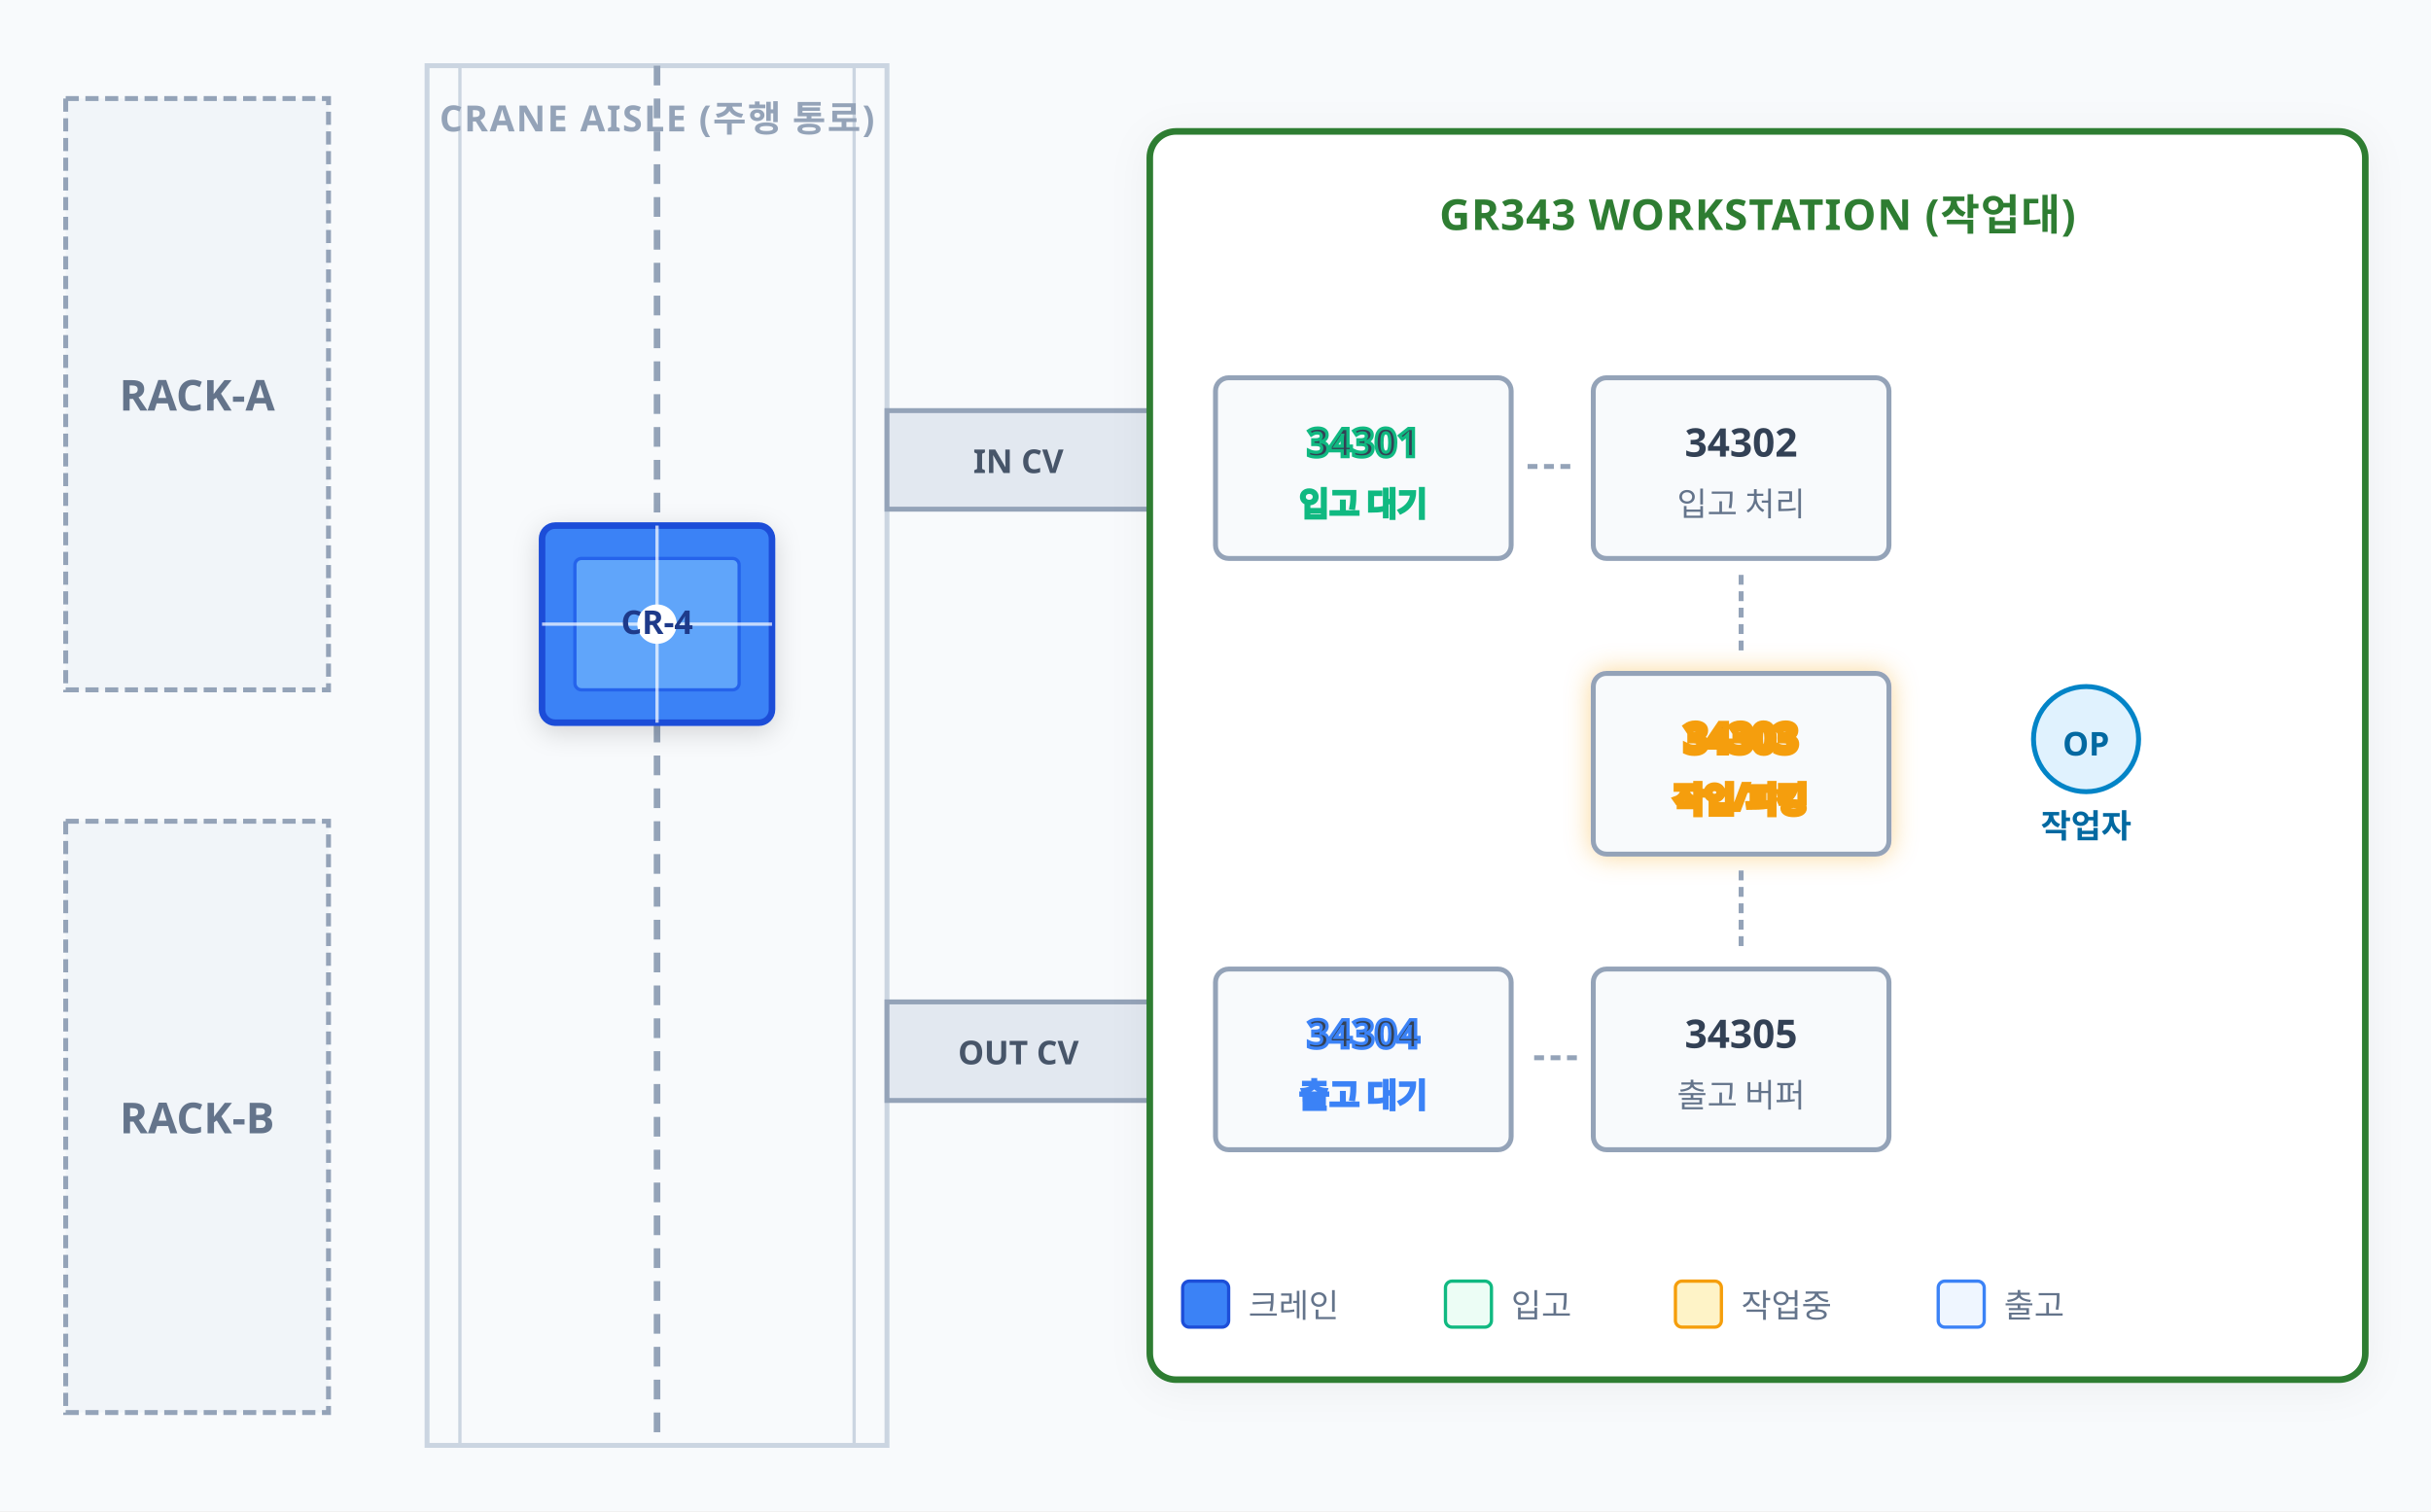
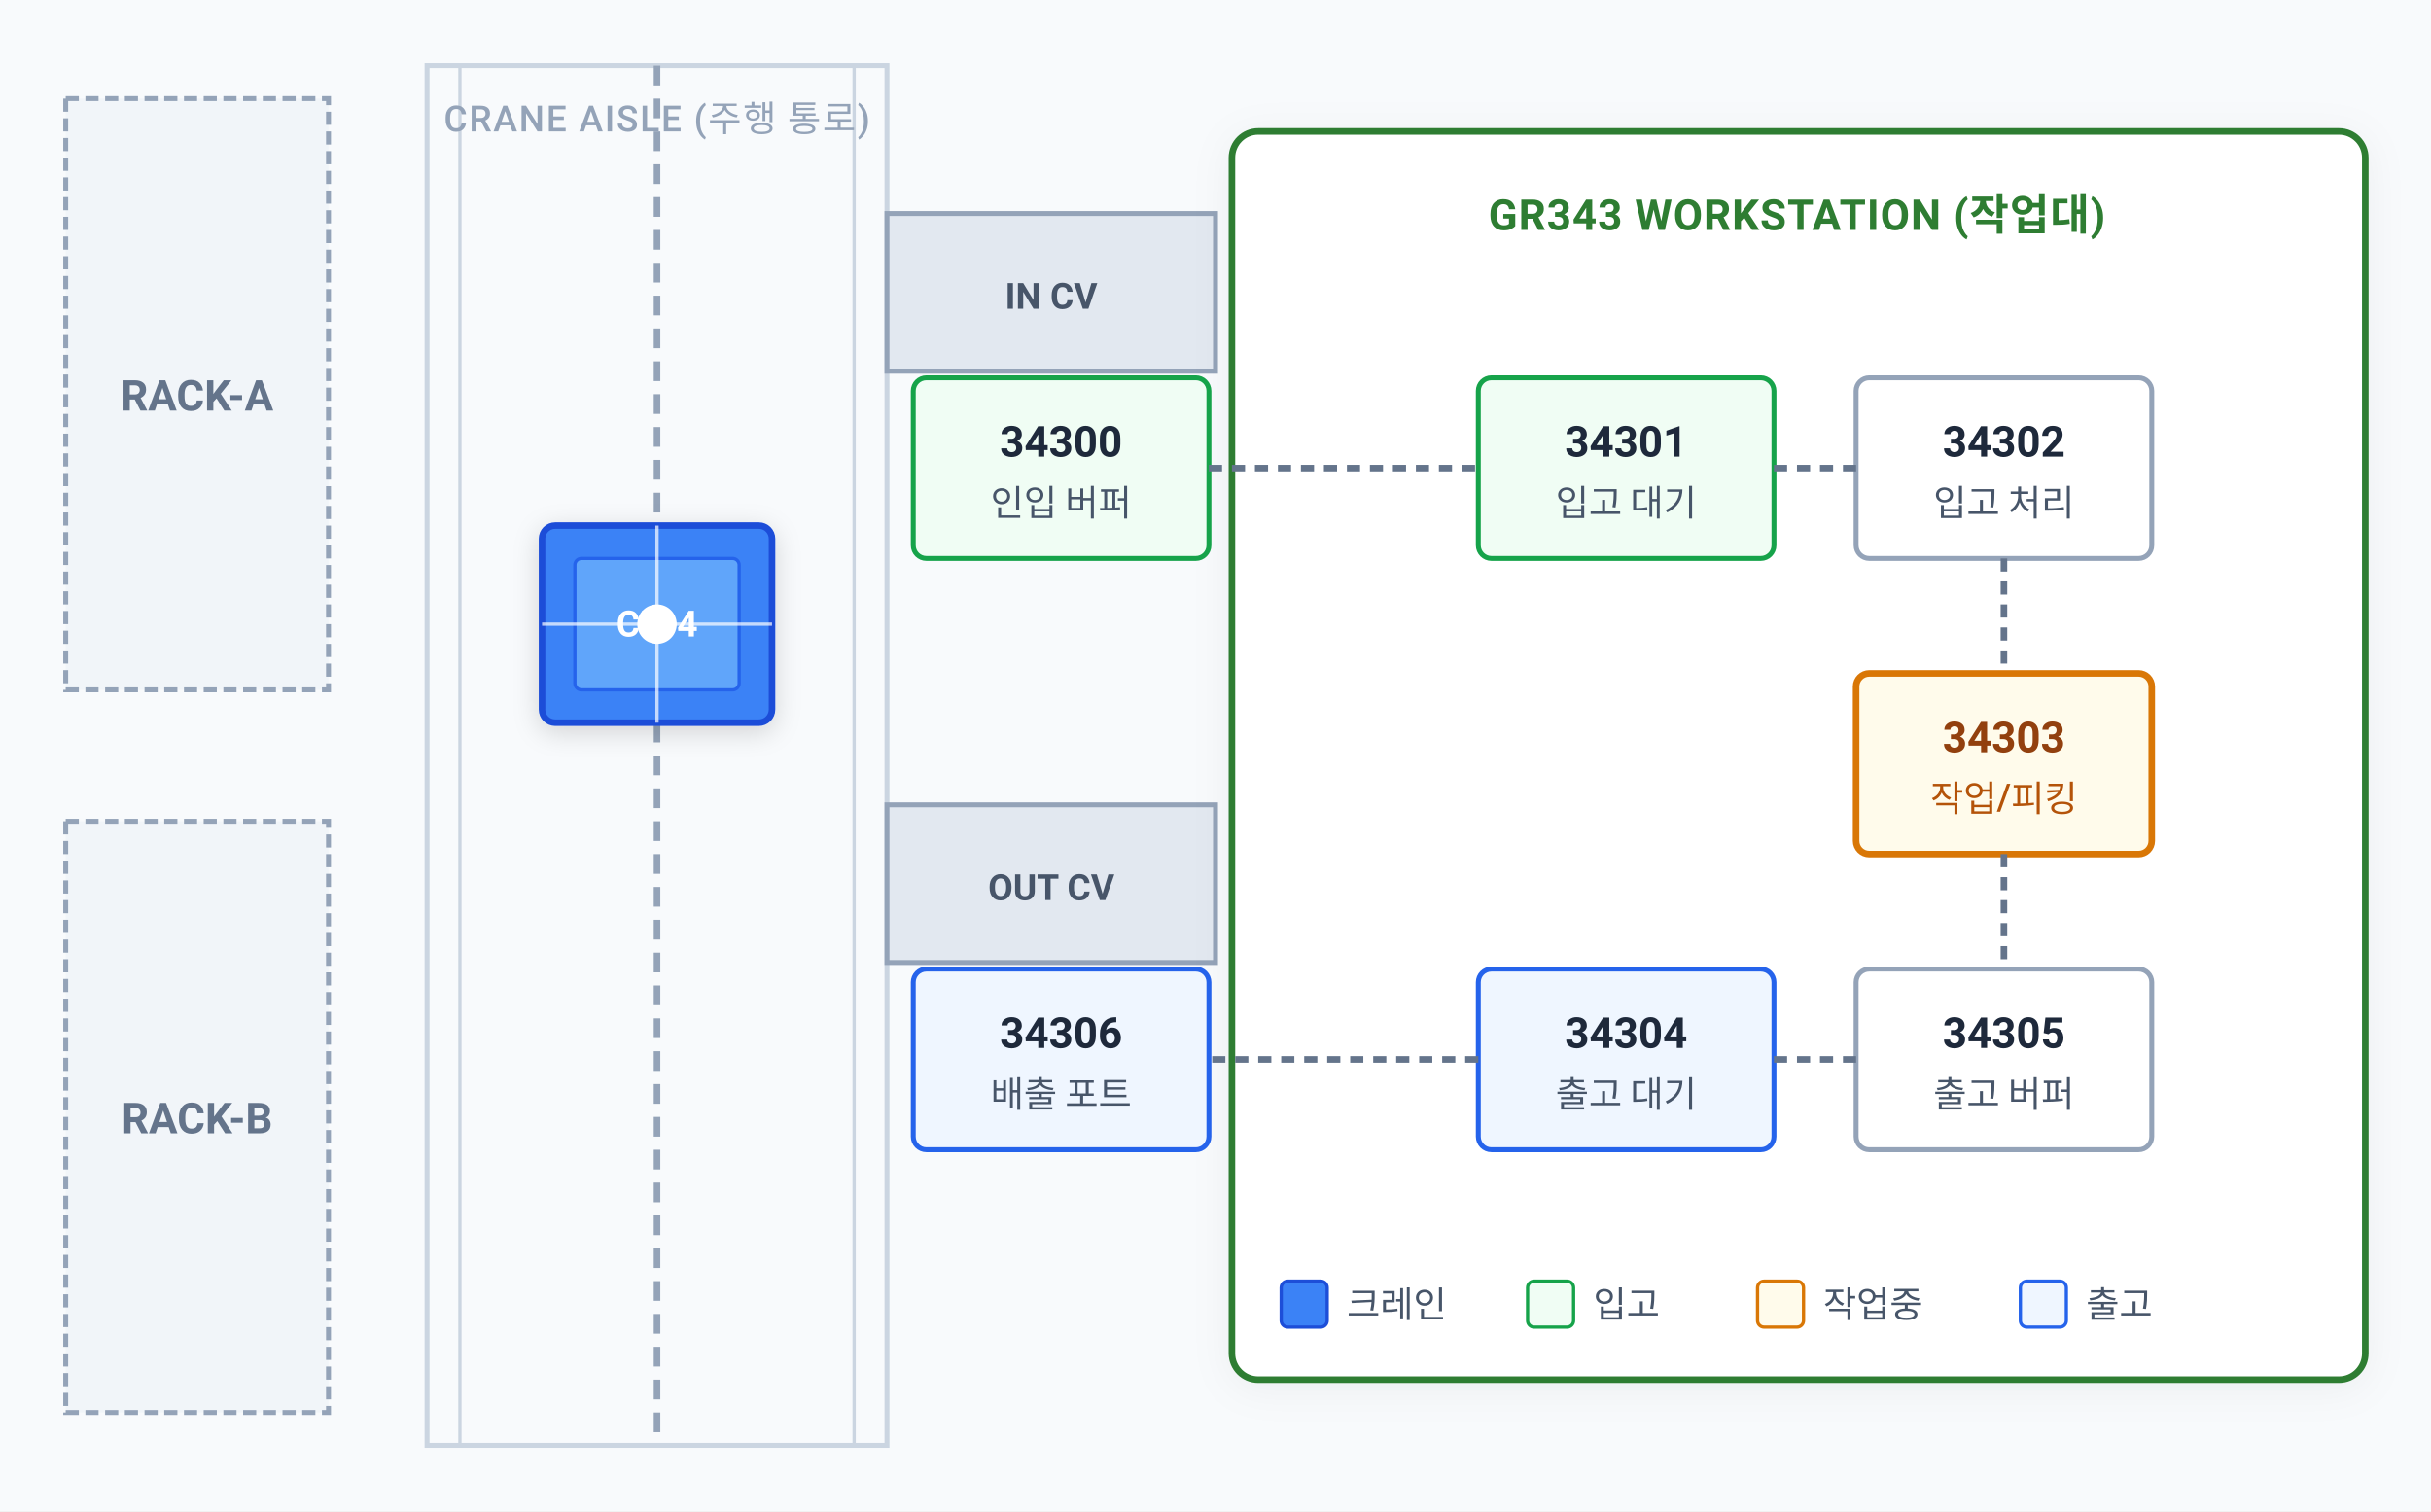
<svg xmlns="http://www.w3.org/2000/svg" viewBox="0 0 740 460" width="100%" height="100%">
  <defs>
    <style>
      .svg-bg { fill: #f8fafc; }
      .grid-line { stroke: #e2e8f0; stroke-width: 0.5; }
      .rack-boundary { fill: #f1f5f9; stroke: #94a3b8; stroke-width: 1.5; stroke-dasharray: 4, 2; }
-       .rack-text { font-size: 13px; font-weight: 700; fill: #64748b; font-family: sans-serif; }
+       .rack-text { font-size: 13px; font-weight: 600; fill: #64748b; font-family: -apple-system, BlinkMacSystemFont, "Segoe UI", Roboto, sans-serif; }
      .aisle-boundary { fill: #f8fafc; stroke: #cbd5e1; stroke-width: 1.5; }
      .rail-center-line { stroke: #94a3b8; stroke-width: 2; stroke-dasharray: 6, 4; }
      .rail-side-line { stroke: #cbd5e1; stroke-width: 1; }
-       .aisle-label { font-size: 11px; font-weight: 600; fill: #94a3b8; letter-spacing: 0.5px; font-family: sans-serif; }
+       .aisle-label { font-size: 11px; font-weight: 500; fill: #94a3b8; letter-spacing: 0.5px; font-family: -apple-system, BlinkMacSystemFont, "Segoe UI", Roboto, sans-serif; }
+       
+       /* 크레인 */
      .crane-unit {
        transition: transform 1.2s cubic-bezier(0.25, 0.1, 0.25, 1.0);
        will-change: transform;
      }
      .crane-body { fill: #3b82f6; stroke: #1d4ed8; stroke-width: 2; filter: drop-shadow(0 2px 4px rgba(0, 0, 0, 0.15)); }
      .crane-inner { fill: #60a5fa; stroke: #2563eb; stroke-width: 1; }
      .crane-cross { stroke: #ffffff; stroke-width: 1; opacity: 0.7; }
      .crane-center-dot { fill: #ffffff; }
-       .crane-label { font-size: 10px; font-weight: 800; fill: #1e3a8a; font-family: sans-serif; }
+       .crane-label { font-size: 11px; font-weight: 700; fill: #ffffff; font-family: -apple-system, BlinkMacSystemFont, "Segoe UI", Roboto, sans-serif; dominant-baseline: central; }
+       
+       /* 컨베이어 */
      .conveyor-lane { fill: #e2e8f0; stroke: #94a3b8; stroke-width: 1.5; }
-       .conveyor-label { font-size: 10px; font-weight: 700; fill: #475569; font-family: sans-serif; }
+       .conveyor-label { font-size: 11px; font-weight: 600; fill: #475569; font-family: -apple-system, BlinkMacSystemFont, "Segoe UI", Roboto, sans-serif; }
      .ws-boundary { fill: #ffffff; stroke: #2e7d32; stroke-width: 2; filter: drop-shadow(0 2px 6px rgba(0, 0, 0, 0.05)); }
-       .ws-title { font-size: 13px; font-weight: 700; fill: #2e7d32; letter-spacing: 0.3px; font-family: sans-serif; }
-       .tray-rect { fill: #f8fafc; stroke: #94a3b8; stroke-width: 1.5; transition: all 0.2s ease; }
-       .tray-inbound { fill: #ecfdf5; stroke: #10b981; }
-       .tray-outbound { fill: #eff6ff; stroke: #3b82f6; }
-       .tray-active { fill: #fef3c7; stroke: #f59e0b; stroke-width: 2; filter: drop-shadow(0 0 4px rgba(245, 158, 11, 0.4)); }
-       .tray-title { font-size: 12px; font-weight: 700; fill: #334155; font-family: sans-serif; pointer-events: none; }
-       .tray-sub { font-size: 10px; font-weight: 500; fill: #64748b; font-family: sans-serif; pointer-events: none; }
+       .ws-title { font-size: 13px; font-weight: 700; fill: #2e7d32; letter-spacing: 0.3px; font-family: -apple-system, BlinkMacSystemFont, "Segoe UI", Roboto, sans-serif; }
+       
+       /* 포지션 노드 */
+       .tray-rect { fill: #ffffff; stroke: #94a3b8; stroke-width: 1.5; transition: all 0.2s ease; }
+       .tray-inbound .tray-rect { fill: #f0fdf4; stroke: #16a34a; }
+       .tray-outbound .tray-rect { fill: #eff6ff; stroke: #2563eb; }
+       .tray-active .tray-rect { fill: #fffbeb; stroke: #d97706; stroke-width: 2; }
+       
+       /* 노드 라벨 텍스트 */
+       .tray-title { font-size: 13px; font-weight: 700; fill: #1e293b; font-family: -apple-system, BlinkMacSystemFont, "Segoe UI", Roboto, sans-serif; pointer-events: none; }
+       .tray-sub { font-size: 11px; font-weight: 500; fill: #475569; font-family: -apple-system, BlinkMacSystemFont, "Segoe UI", Roboto, sans-serif; pointer-events: none; }
      .active-title { fill: #92400e; }
      .active-sub { fill: #b45309; }
+       
      .clickable { cursor: pointer; }
-       .clickable:hover .tray-rect { filter: brightness(0.92); stroke-width: 2; }
-       .clickable:hover.tray-active .tray-rect { filter: drop-shadow(0 0 8px rgba(245, 158, 11, 0.7)); }
-       .operator-icon-bg { fill: #e0f2fe; stroke: #0284c7; stroke-width: 1.5; }
-       .operator-icon { font-size: 10px; font-weight: 800; fill: #0369a1; font-family: sans-serif; }
-       .operator-text { font-size: 10px; font-weight: 600; fill: #0369a1; font-family: sans-serif; }
-       .flow-arrow { stroke: #94a3b8; stroke-width: 1.5; stroke-dasharray: 3, 2; fill: none; }
+       .clickable:hover .tray-rect { stroke-width: 2; stroke: #1e40af; }
+       
+       /* 흐름 연결 패스 (상단 레이어로 돋보이게 보정) */
+       .flow-arrow { stroke: #64748b; stroke-width: 2; stroke-dasharray: 4, 3; fill: none; }
+       
+       /* 범례 */
      .legend-crane { fill: #3b82f6; stroke: #1d4ed8; }
-       .legend-inbound { fill: #ecfdf5; stroke: #10b981; }
-       .legend-active { fill: #fef3c7; stroke: #f59e0b; }
-       .legend-outbound { fill: #eff6ff; stroke: #3b82f6; }
-       .legend-text { font-size: 10px; font-weight: 500; fill: #64748b; font-family: sans-serif; }
-     /* 실시간 트레이(Tray/Carrier) 렌더링 스타일 */
-     .tray-unit {
-       transition: transform 0.8s cubic-bezier(0.25, 0.1, 0.25, 1.0);
-       will-change: transform;
-       cursor: pointer;
-     }
-     .tray-base {
-       fill: #1976D2;
-       stroke: #0D47A1;
-       stroke-width: 1.5;
-       rx: 6;
-       ry: 6;
-       filter: drop-shadow(0 2px 5px rgba(0, 0, 0, 0.25));
-     }
-     .tray-inner {
-       fill: #2196F3;
-       rx: 3;
-       ry: 3;
-     }
-     .tray-label {
-       font-family: -apple-system, BlinkMacSystemFont, "Segoe UI", Roboto, sans-serif;
-       font-size: 11px;
-       font-weight: 700;
-       fill: #FFFFFF;
-       text-anchor: middle;
-       dominant-baseline: central;
-       pointer-events: none;
-     }
-   </style>
+       .legend-inbound { fill: #f0fdf4; stroke: #16a34a; }
+       .legend-active { fill: #fffbeb; stroke: #d97706; }
+       .legend-outbound { fill: #eff6ff; stroke: #2563eb; }
+       .legend-text { font-size: 11px; font-weight: 500; fill: #475569; font-family: -apple-system, BlinkMacSystemFont, "Segoe UI", Roboto, sans-serif; }
+       
+       /* 실시간 트레이 */
+       .tray-unit {
+         transition: transform 0.8s cubic-bezier(0.25, 0.1, 0.25, 1.0);
+         will-change: transform;
+         cursor: pointer;
+       }
+       .tray-base {
+         fill: #1976D2;
+         stroke: #0D47A1;
+         stroke-width: 1.5;
+         rx: 6; ry: 6;
+         filter: drop-shadow(0 2px 5px rgba(0,0,0,0.25));
+       }
+       .tray-inner { fill: #2196F3; rx: 3; ry: 3; }
+       .tray-label {
+         font-family: -apple-system, BlinkMacSystemFont, "Segoe UI", Roboto, sans-serif;
+         font-size: 11px;
+         font-weight: 700;
+         fill: #FFFFFF;
+         text-anchor: middle;
+         dominant-baseline: central;
+         pointer-events: none;
+       }
+     </style>
    <pattern id="gridPattern" width="20" height="20" patternUnits="userSpaceOnUse">
      <path d="M 20 0 L 0 0 0 20" fill="none" class="grid-line" />
    </pattern>
  </defs>
  <rect width="100%" height="100%" fill="url(#gridPattern)" class="svg-bg" />
  <g class="rack-group">
    <rect x="20" y="30" width="80" height="180" class="rack-boundary" />
    <text x="60" y="125" class="rack-text" text-anchor="middle">RACK-A</text>
    <rect x="20" y="250" width="80" height="180" class="rack-boundary" />
    <text x="60" y="345" class="rack-text" text-anchor="middle">RACK-B</text>
  </g>
  <g class="crane-aisle-group">
    <rect x="130" y="20" width="140" height="420" class="aisle-boundary" />
    <line x1="200" y1="20" x2="200" y2="440" class="rail-center-line" />
    <line x1="140" y1="20" x2="140" y2="440" class="rail-side-line" />
    <line x1="260" y1="20" x2="260" y2="440" class="rail-side-line" />
-     <text x="200" y="40" class="aisle-label" text-anchor="middle">
-       CRANE AISLE (주행 통로)
-     </text>
+     <text x="200" y="40" class="aisle-label" text-anchor="middle">CRANE AISLE (주행 통로)</text>
    <g id="crane-unit" class="crane-unit" transform="translate(200, 190)">
      <rect x="-35" y="-30" width="70" height="60" rx="4" class="crane-body" />
      <rect x="-25" y="-20" width="50" height="40" rx="2" class="crane-inner" />
      <line x1="0" y1="-30" x2="0" y2="30" class="crane-cross" />
      <line x1="-35" y1="0" x2="35" y2="0" class="crane-cross" />
      <circle cx="0" cy="0" r="6" class="crane-center-dot" />
-       <text x="0" y="3" class="crane-label" text-anchor="middle">CR-4</text>
+       <text x="0" y="0" class="crane-label" text-anchor="middle">CR-4</text>
    </g>
  </g>
-   <g class="conveyor-connection">
-     <rect x="270" y="125" width="80" height="30" class="conveyor-lane" />
-     <text x="310" y="144" class="conveyor-label" text-anchor="middle">IN CV</text>
-     <rect x="270" y="305" width="80" height="30" class="conveyor-lane" />
-     <text x="310" y="324" class="conveyor-label" text-anchor="middle">OUT CV</text>
+   <g class="conveyor-connection-in">
+     <rect x="270" y="65" width="100" height="48" class="conveyor-lane" />
+     <text x="320" y="94" class="conveyor-label" text-anchor="middle">IN CV</text>
+   </g>
+   <g class="conveyor-connection-out">
+     <rect x="270" y="245" width="100" height="48" class="conveyor-lane" />
+     <text x="320" y="274" class="conveyor-label" text-anchor="middle">OUT CV</text>
  </g>
  <g class="workstation-group">
-     <rect x="350" y="40" width="370" height="380" rx="8" class="ws-boundary" />
-     <text x="535" y="70" class="ws-title" text-anchor="middle">
-       GR343 WORKSTATION (작업대)
-     </text>
-     <g id="pos-34301" class="tray-position tray-inbound clickable" transform="translate(370, 115)">
+     <rect x="375" y="40" width="345" height="380" rx="8" class="ws-boundary" />
+     <text x="547" y="70" class="ws-title" text-anchor="middle">GR343 WORKSTATION (작업대)</text>
+   </g>
+   <g class="position-nodes">
+     <g id="pos-34300" class="tray-position tray-inbound clickable" transform="translate(278, 115)">
+       <rect width="90" height="55" rx="4" class="tray-rect" />
+       <text x="45" y="24" class="tray-title" text-anchor="middle">34300</text>
+       <text x="45" y="42" class="tray-sub" text-anchor="middle">인입 버퍼</text>
+     </g>
+     <g id="pos-34301" class="tray-position tray-inbound clickable" transform="translate(450, 115)">
      <rect width="90" height="55" rx="4" class="tray-rect" />
      <text x="45" y="24" class="tray-title" text-anchor="middle">34301</text>
      <text x="45" y="42" class="tray-sub" text-anchor="middle">입고 대기</text>
    </g>
-     <g id="pos-34302" class="tray-position clickable" transform="translate(485, 115)">
+     <g id="pos-34302" class="tray-position clickable" transform="translate(565, 115)">
      <rect width="90" height="55" rx="4" class="tray-rect" />
      <text x="45" y="24" class="tray-title" text-anchor="middle">34302</text>
      <text x="45" y="42" class="tray-sub" text-anchor="middle">입고 처리</text>
    </g>
-     <g id="pos-34303" class="tray-position tray-active clickable" transform="translate(485, 205)">
+     <g id="pos-34303" class="tray-position tray-active clickable" transform="translate(565, 205)">
      <rect width="90" height="55" rx="4" class="tray-rect" />
      <text x="45" y="24" class="tray-title active-title" text-anchor="middle">34303</text>
      <text x="45" y="42" class="tray-sub active-sub" text-anchor="middle">작업/피킹</text>
    </g>
-     <g class="operator-area" transform="translate(600, 200)">
-       <circle cx="35" cy="25" r="16" class="operator-icon-bg" />
-       <text x="35" y="30" class="operator-icon" text-anchor="middle">OP</text>
-       <text x="35" y="55" class="operator-text" text-anchor="middle">작업자</text>
-     </g>
-     <g id="pos-34304" class="tray-position tray-outbound clickable" transform="translate(370, 295)">
+     <g id="pos-34304" class="tray-position tray-outbound clickable" transform="translate(450, 295)">
      <rect width="90" height="55" rx="4" class="tray-rect" />
      <text x="45" y="24" class="tray-title" text-anchor="middle">34304</text>
      <text x="45" y="42" class="tray-sub" text-anchor="middle">출고 대기</text>
    </g>
-     <g id="pos-34305" class="tray-position clickable" transform="translate(485, 295)">
+     <g id="pos-34305" class="tray-position clickable" transform="translate(565, 295)">
      <rect width="90" height="55" rx="4" class="tray-rect" />
      <text x="45" y="24" class="tray-title" text-anchor="middle">34305</text>
      <text x="45" y="42" class="tray-sub" text-anchor="middle">출고 버퍼</text>
    </g>
-     <path d="M 465 142 L 480 142" class="flow-arrow" />
-     <path d="M 530 175 L 530 200" class="flow-arrow" />
-     <path d="M 530 265 L 530 290" class="flow-arrow" />
-     <path d="M 480 322 L 465 322" class="flow-arrow" />
+     <g id="pos-34306" class="tray-position tray-outbound clickable" transform="translate(278, 295)">
+       <rect width="90" height="55" rx="4" class="tray-rect" />
+       <text x="45" y="24" class="tray-title" text-anchor="middle">34306</text>
+       <text x="45" y="42" class="tray-sub" text-anchor="middle">배출 포트</text>
+     </g>
  </g>
-   <g class="legend-group" transform="translate(360, 390)">
+   <g class="flow-path-layer">
+     <path id="path-14" d="M 368 142.5 L 450 142.5" class="flow-arrow" />
+     <path d="M 540 142.5 L 565 142.5" class="flow-arrow" />
+     <path d="M 610 170 L 610 205" class="flow-arrow" />
+     <path d="M 610 260 L 610 295" class="flow-arrow" />
+     <path d="M 565 322.5 L 540 322.5" class="flow-arrow" />
+     <path id="path-15" d="M 450 322.5 L 368 322.5" class="flow-arrow" />
+   </g>
+   <g class="legend-group" transform="translate(390, 390)">
    <rect x="0" y="0" width="14" height="14" rx="2" class="legend-crane" />
    <text x="20" y="11" class="legend-text">크레인</text>
-     <rect x="80" y="0" width="14" height="14" rx="2" class="legend-inbound" />
-     <text x="100" y="11" class="legend-text">입고</text>
-     <rect x="150" y="0" width="14" height="14" rx="2" class="legend-active" />
-     <text x="170" y="11" class="legend-text">작업중</text>
-     <rect x="230" y="0" width="14" height="14" rx="2" class="legend-outbound" />
-     <text x="250" y="11" class="legend-text">출고</text>
+     <rect x="75" y="0" width="14" height="14" rx="2" class="legend-inbound" />
+     <text x="95" y="11" class="legend-text">입고</text>
+     <rect x="145" y="0" width="14" height="14" rx="2" class="legend-active" />
+     <text x="165" y="11" class="legend-text">작업중</text>
+     <rect x="225" y="0" width="14" height="14" rx="2" class="legend-outbound" />
+     <text x="245" y="11" class="legend-text">출고</text>
  </g>
-   <g id="tray-layer">
-   </g>
+   <g id="tray-layer" />
</svg>
